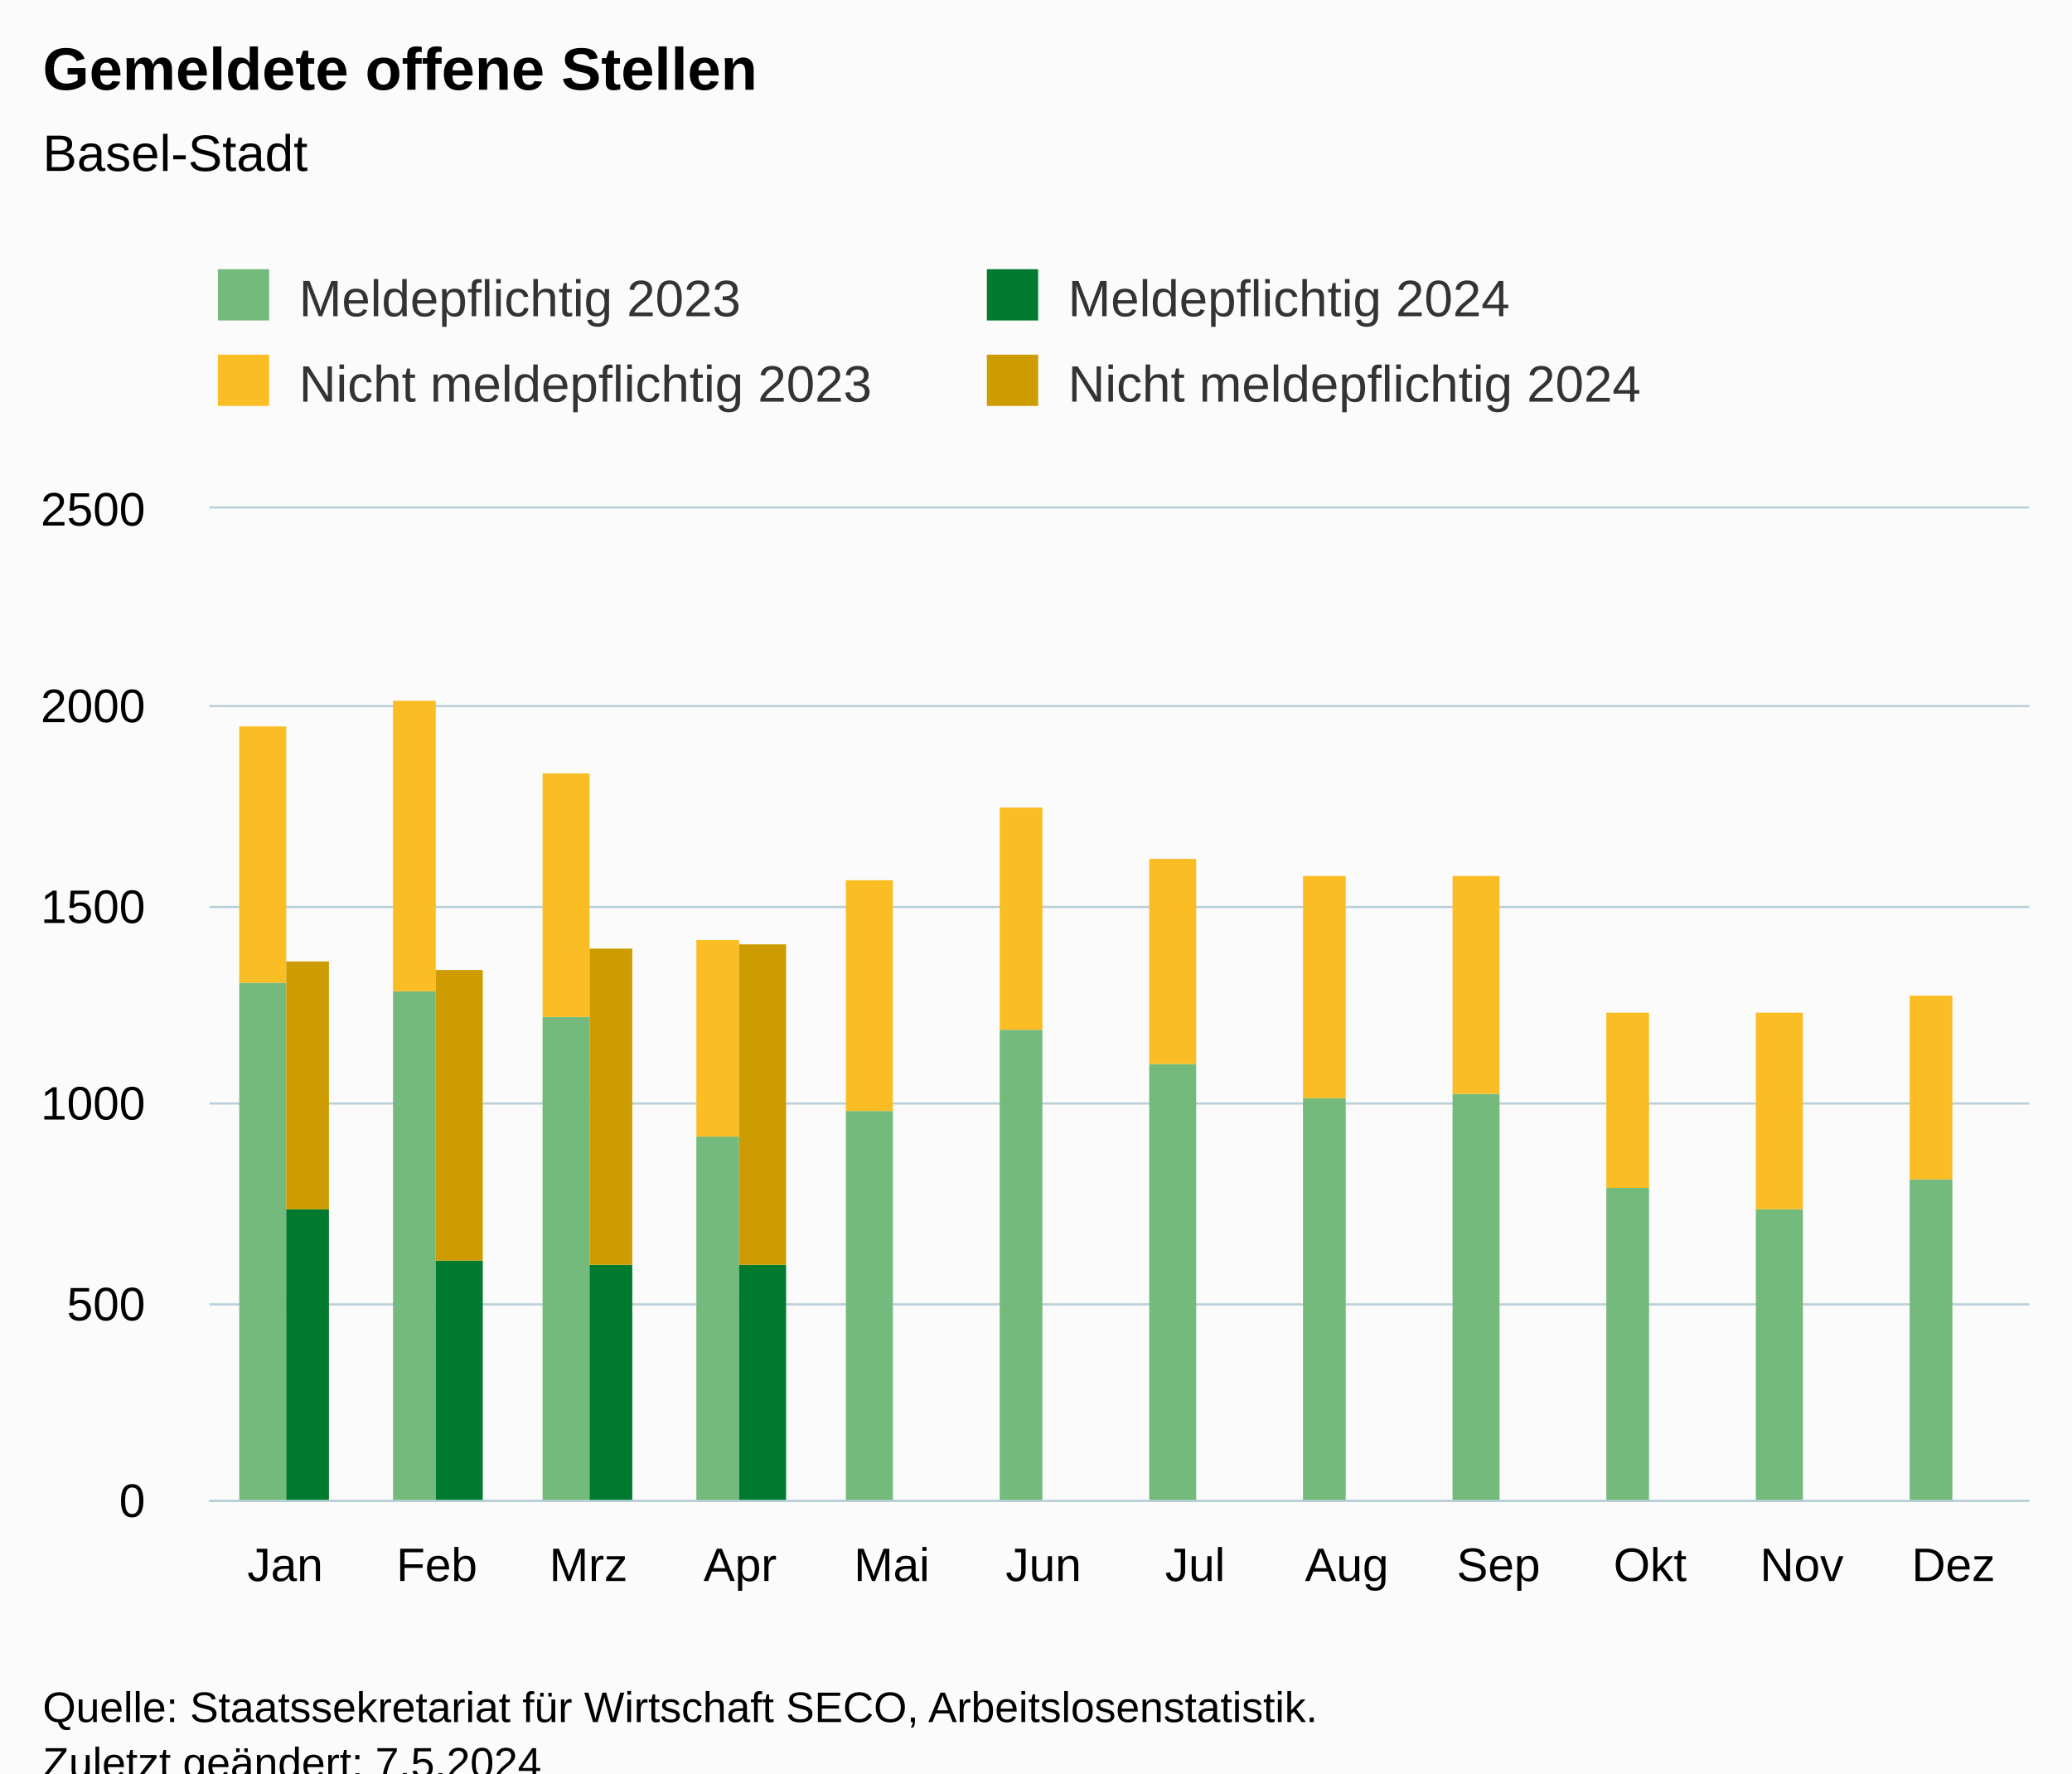
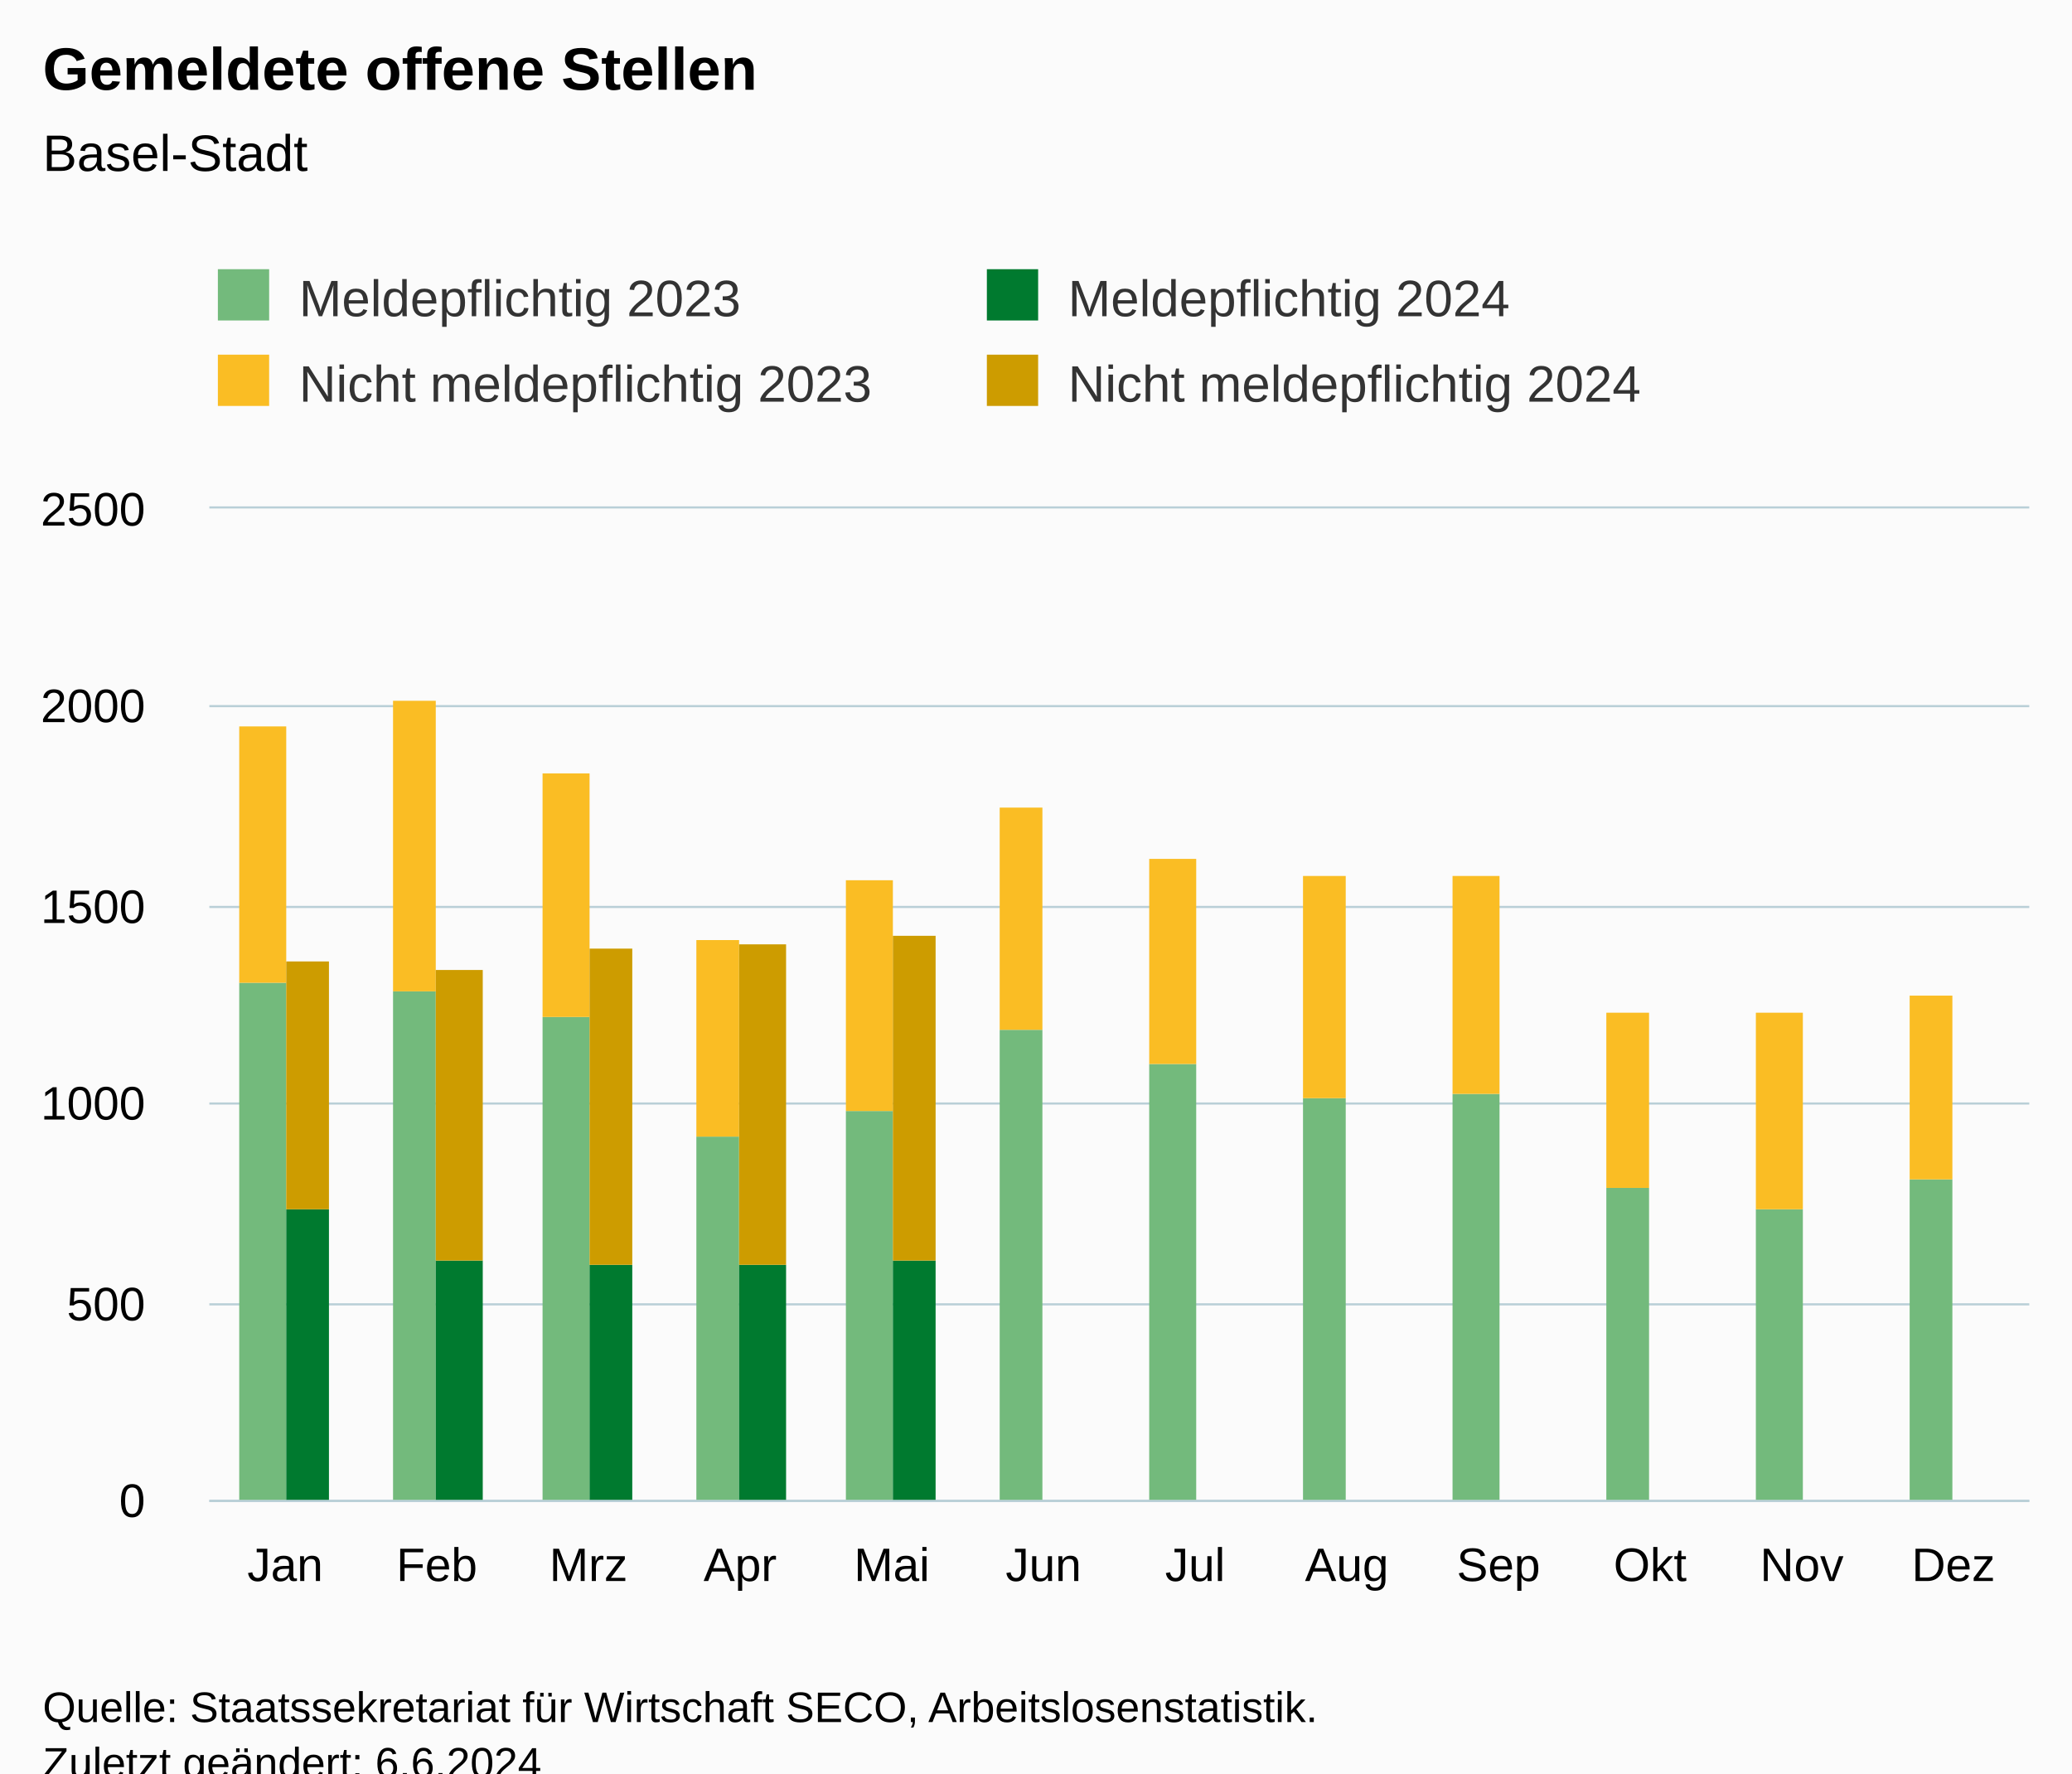
<svg xmlns="http://www.w3.org/2000/svg" version="1.1" class="highcharts-root" style="font-family:Arial;font-size:12px;" viewBox="0 0 485 415">
  <defs>
-     <clipPath id="highcharts-2jbk7b8-55-">
+     <clipPath id="highcharts-41wiafy-55-">
      <rect x="0" y="0" width="426" height="232" fill="none" />
    </clipPath>
-     <clipPath id="highcharts-2jbk7b8-68-">
+     <clipPath id="highcharts-41wiafy-68-">
      <rect x="0" y="0" width="426" height="232" fill="none" />
    </clipPath>
-     <clipPath id="highcharts-2jbk7b8-105-">
+     <clipPath id="highcharts-41wiafy-105-">
      <rect x="49" y="119" width="426" height="232" fill="none" />
    </clipPath>
  </defs>
  <rect fill="#fbfbfb" class="highcharts-background" x="0" y="0" width="485" height="428" rx="0" ry="0" />
  <rect fill="none" class="highcharts-plot-background" x="49" y="119" width="426" height="232" />
  <g class="highcharts-pane-group" data-z-index="0" />
  <g class="highcharts-grid highcharts-xaxis-grid" data-z-index="1">
    <path fill="none" data-z-index="1" class="highcharts-grid-line" d="M 84.5 119 L 84.5 351" opacity="1" />
    <path fill="none" data-z-index="1" class="highcharts-grid-line" d="M 119.5 119 L 119.5 351" opacity="1" />
    <path fill="none" data-z-index="1" class="highcharts-grid-line" d="M 155.5 119 L 155.5 351" opacity="1" />
    <path fill="none" data-z-index="1" class="highcharts-grid-line" d="M 190.5 119 L 190.5 351" opacity="1" />
    <path fill="none" data-z-index="1" class="highcharts-grid-line" d="M 226.5 119 L 226.5 351" opacity="1" />
    <path fill="none" data-z-index="1" class="highcharts-grid-line" d="M 261.5 119 L 261.5 351" opacity="1" />
    <path fill="none" data-z-index="1" class="highcharts-grid-line" d="M 297.5 119 L 297.5 351" opacity="1" />
    <path fill="none" data-z-index="1" class="highcharts-grid-line" d="M 332.5 119 L 332.5 351" opacity="1" />
    <path fill="none" data-z-index="1" class="highcharts-grid-line" d="M 368.5 119 L 368.5 351" opacity="1" />
    <path fill="none" data-z-index="1" class="highcharts-grid-line" d="M 403.5 119 L 403.5 351" opacity="1" />
    <path fill="none" data-z-index="1" class="highcharts-grid-line" d="M 439.5 119 L 439.5 351" opacity="1" />
    <path fill="none" data-z-index="1" class="highcharts-grid-line" d="M 474.5 119 L 474.5 351" opacity="1" />
    <path fill="none" data-z-index="1" class="highcharts-grid-line" d="M 48.5 119 L 48.5 351" opacity="1" />
  </g>
  <g class="highcharts-grid highcharts-yaxis-grid" data-z-index="1">
    <path fill="none" stroke="#B9CFD7" stroke-width="0.5" data-z-index="1" class="highcharts-grid-line" d="M 49 351.25 L 475 351.25" opacity="1" />
    <path fill="none" stroke="#B9CFD7" stroke-width="0.5" data-z-index="1" class="highcharts-grid-line" d="M 49 305.25 L 475 305.25" opacity="1" />
    <path fill="none" stroke="#B9CFD7" stroke-width="0.5" data-z-index="1" class="highcharts-grid-line" d="M 49 258.25 L 475 258.25" opacity="1" />
    <path fill="none" stroke="#B9CFD7" stroke-width="0.5" data-z-index="1" class="highcharts-grid-line" d="M 49 212.25 L 475 212.25" opacity="1" />
    <path fill="none" stroke="#B9CFD7" stroke-width="0.5" data-z-index="1" class="highcharts-grid-line" d="M 49 165.25 L 475 165.25" opacity="1" />
    <path fill="none" stroke="#B9CFD7" stroke-width="0.5" data-z-index="1" class="highcharts-grid-line" d="M 49 118.75 L 475 118.75" opacity="1" />
  </g>
  <rect fill="none" class="highcharts-plot-border" data-z-index="1" x="49" y="119" width="426" height="232" />
  <g class="highcharts-axis highcharts-xaxis" data-z-index="2">
    <path fill="none" class="highcharts-axis-line" stroke="#B9CFD7" stroke-width="0.5" data-z-index="7" d="M 49 351.25 L 475 351.25" />
  </g>
  <g class="highcharts-axis highcharts-yaxis" data-z-index="2">
    <path fill="none" class="highcharts-axis-line" data-z-index="7" d="M 49 119 L 49 351" />
  </g>
  <g class="highcharts-series-group" data-z-index="3">
-     <g class="highcharts-series highcharts-series-0 highcharts-column-series" data-z-index="0.1" opacity="1" transform="translate(49,119) scale(1 1)" clip-path="url(#highcharts-2jbk7b8-68-)">
+     <g class="highcharts-series highcharts-series-0 highcharts-column-series" data-z-index="0.1" opacity="1" transform="translate(49,119) scale(1 1)" clip-path="url(#highcharts-41wiafy-68-)">
      <rect x="7" y="111" width="11" height="122" fill="rgb(115, 186, 124)" opacity="1" class="highcharts-point" />
      <rect x="43" y="113" width="10" height="120" fill="rgb(115, 186, 124)" opacity="1" class="highcharts-point" />
      <rect x="78" y="119" width="11" height="114" fill="rgb(115, 186, 124)" opacity="1" class="highcharts-point" />
      <rect x="114" y="147" width="10" height="86" fill="rgb(115, 186, 124)" opacity="1" class="highcharts-point" />
      <rect x="149" y="141" width="11" height="92" fill="rgb(115, 186, 124)" opacity="1" class="highcharts-point" />
      <rect x="185" y="122" width="10" height="111" fill="rgb(115, 186, 124)" opacity="1" class="highcharts-point" />
      <rect x="220" y="130" width="11" height="103" fill="rgb(115, 186, 124)" opacity="1" class="highcharts-point" />
      <rect x="256" y="138" width="10" height="95" fill="rgb(115, 186, 124)" opacity="1" class="highcharts-point" />
      <rect x="291" y="137" width="11" height="96" fill="rgb(115, 186, 124)" opacity="1" class="highcharts-point" />
      <rect x="327" y="159" width="10" height="74" fill="rgb(115, 186, 124)" opacity="1" class="highcharts-point" />
      <rect x="362" y="164" width="11" height="69" fill="rgb(115, 186, 124)" opacity="1" class="highcharts-point" />
      <rect x="398" y="157" width="10" height="76" fill="rgb(115, 186, 124)" opacity="1" class="highcharts-point" />
    </g>
    <g class="highcharts-markers highcharts-series-0 highcharts-column-series" data-z-index="0.1" opacity="1" transform="translate(49,119) scale(1 1)" clip-path="none" />
-     <g class="highcharts-series highcharts-series-1 highcharts-column-series" data-z-index="0.1" opacity="1" transform="translate(49,119) scale(1 1)" clip-path="url(#highcharts-2jbk7b8-68-)">
+     <g class="highcharts-series highcharts-series-1 highcharts-column-series" data-z-index="0.1" opacity="1" transform="translate(49,119) scale(1 1)" clip-path="url(#highcharts-41wiafy-68-)">
      <rect x="7" y="51" width="11" height="60" fill="rgb(250, 189, 36)" opacity="1" class="highcharts-point" />
      <rect x="43" y="45" width="10" height="68" fill="rgb(250, 189, 36)" opacity="1" class="highcharts-point" />
      <rect x="78" y="62" width="11" height="57" fill="rgb(250, 189, 36)" opacity="1" class="highcharts-point" />
      <rect x="114" y="101" width="10" height="46" fill="rgb(250, 189, 36)" opacity="1" class="highcharts-point" />
      <rect x="149" y="87" width="11" height="54" fill="rgb(250, 189, 36)" opacity="1" class="highcharts-point" />
      <rect x="185" y="70" width="10" height="52" fill="rgb(250, 189, 36)" opacity="1" class="highcharts-point" />
      <rect x="220" y="82" width="11" height="48" fill="rgb(250, 189, 36)" opacity="1" class="highcharts-point" />
      <rect x="256" y="86" width="10" height="52" fill="rgb(250, 189, 36)" opacity="1" class="highcharts-point" />
      <rect x="291" y="86" width="11" height="51" fill="rgb(250, 189, 36)" opacity="1" class="highcharts-point" />
      <rect x="327" y="118" width="10" height="41" fill="rgb(250, 189, 36)" opacity="1" class="highcharts-point" />
      <rect x="362" y="118" width="11" height="46" fill="rgb(250, 189, 36)" opacity="1" class="highcharts-point" />
      <rect x="398" y="114" width="10" height="43" fill="rgb(250, 189, 36)" opacity="1" class="highcharts-point" />
    </g>
    <g class="highcharts-markers highcharts-series-1 highcharts-column-series" data-z-index="0.1" opacity="1" transform="translate(49,119) scale(1 1)" clip-path="none" />
-     <g class="highcharts-series highcharts-series-2 highcharts-column-series" data-z-index="0.1" opacity="1" transform="translate(49,119) scale(1 1)" clip-path="url(#highcharts-2jbk7b8-68-)">
+     <g class="highcharts-series highcharts-series-2 highcharts-column-series" data-z-index="0.1" opacity="1" transform="translate(49,119) scale(1 1)" clip-path="url(#highcharts-41wiafy-68-)">
      <rect x="18" y="164" width="10" height="69" fill="rgb(0, 122, 47)" opacity="1" class="highcharts-point" />
      <rect x="53" y="176" width="11" height="57" fill="rgb(0, 122, 47)" opacity="1" class="highcharts-point" />
      <rect x="89" y="177" width="10" height="56" fill="rgb(0, 122, 47)" opacity="1" class="highcharts-point" />
      <rect x="124" y="177" width="11" height="56" fill="rgb(0, 122, 47)" opacity="1" class="highcharts-point" />
+       <rect x="160" y="176" width="10" height="57" fill="rgb(0, 122, 47)" opacity="1" class="highcharts-point" />
    </g>
    <g class="highcharts-markers highcharts-series-2 highcharts-column-series" data-z-index="0.1" opacity="1" transform="translate(49,119) scale(1 1)" clip-path="none" />
-     <g class="highcharts-series highcharts-series-3 highcharts-column-series" data-z-index="0.1" opacity="1" transform="translate(49,119) scale(1 1)" clip-path="url(#highcharts-2jbk7b8-68-)">
+     <g class="highcharts-series highcharts-series-3 highcharts-column-series" data-z-index="0.1" opacity="1" transform="translate(49,119) scale(1 1)" clip-path="url(#highcharts-41wiafy-68-)">
      <rect x="18" y="106" width="10" height="58" fill="rgb(205, 156, 0)" opacity="1" class="highcharts-point" />
      <rect x="53" y="108" width="11" height="68" fill="rgb(205, 156, 0)" opacity="1" class="highcharts-point" />
      <rect x="89" y="103" width="10" height="74" fill="rgb(205, 156, 0)" opacity="1" class="highcharts-point" />
      <rect x="124" y="102" width="11" height="75" fill="rgb(205, 156, 0)" opacity="1" class="highcharts-point" />
+       <rect x="160" y="100" width="10" height="76" fill="rgb(205, 156, 0)" opacity="1" class="highcharts-point" />
    </g>
    <g class="highcharts-markers highcharts-series-3 highcharts-column-series" data-z-index="0.1" opacity="1" transform="translate(49,119) scale(1 1)" clip-path="none" />
  </g>
  <text x="10" text-anchor="start" class="highcharts-title" data-z-index="4" style="color:#000000;font-size:14px;font-weight:bold;fill:#000000;" y="21">
    <tspan>Gemeldete offene Stellen</tspan>
  </text>
  <text x="10" text-anchor="start" class="highcharts-subtitle" data-z-index="4" style="color:#000000;font-size:12px;font-weight:normal;fill:#000000;" y="40">
    <tspan>Basel-Stadt</tspan>
  </text>
  <text x="10" text-anchor="start" class="highcharts-caption" data-z-index="4" style="color:#666666;fill:#666666;" y="385" />
  <g class="highcharts-legend" data-z-index="7" transform="translate(41,56)">
    <rect fill="none" class="highcharts-legend-box" rx="0" ry="0" x="0" y="0" width="356" height="51" visibility="visible" />
    <g data-z-index="1">
      <g>
        <g class="highcharts-legend-item highcharts-column-series highcharts-color-undefined highcharts-series-0" data-z-index="1" transform="translate(8,3)">
          <text x="21" style="color:#333333;cursor:pointer;font-size:12px;font-weight:normal;fill:#333333;" text-anchor="start" data-z-index="2" y="15">
            <tspan>Meldepflichtig 2023</tspan>
          </text>
          <rect x="2" y="4" width="12" height="12" fill="rgb(115, 186, 124)" class="highcharts-point" data-z-index="3" />
        </g>
        <g class="highcharts-legend-item highcharts-column-series highcharts-color-undefined highcharts-series-2" data-z-index="1" transform="translate(188,3)">
          <text x="21" y="15" style="color:#333333;cursor:pointer;font-size:12px;font-weight:normal;fill:#333333;" text-anchor="start" data-z-index="2">
            <tspan>Meldepflichtig 2024</tspan>
          </text>
          <rect x="2" y="4" width="12" height="12" fill="rgb(0, 122, 47)" class="highcharts-point" data-z-index="3" />
        </g>
        <g class="highcharts-legend-item highcharts-column-series highcharts-color-undefined highcharts-series-1" data-z-index="1" transform="translate(8,23)">
          <text x="21" y="15" style="color:#333333;cursor:pointer;font-size:12px;font-weight:normal;fill:#333333;" text-anchor="start" data-z-index="2">
            <tspan>Nicht meldepflichtig 2023</tspan>
          </text>
          <rect x="2" y="4" width="12" height="12" fill="rgb(250, 189, 36)" class="highcharts-point" data-z-index="3" />
        </g>
        <g class="highcharts-legend-item highcharts-column-series highcharts-color-undefined highcharts-series-3" data-z-index="1" transform="translate(188,23)">
          <text x="21" y="15" style="color:#333333;cursor:pointer;font-size:12px;font-weight:normal;fill:#333333;" text-anchor="start" data-z-index="2">
            <tspan>Nicht meldepflichtig 2024</tspan>
          </text>
          <rect x="2" y="4" width="12" height="12" fill="rgb(205, 156, 0)" class="highcharts-point" data-z-index="3" />
        </g>
      </g>
    </g>
  </g>
  <g class="highcharts-axis-labels highcharts-xaxis-labels" data-z-index="7">
    <text x="66.75" style="color:#000000;cursor:default;font-size:11px;fill:#000000;" text-anchor="middle" transform="translate(0,0)" y="370" opacity="1">Jan</text>
    <text x="102.25" style="color:#000000;cursor:default;font-size:11px;fill:#000000;" text-anchor="middle" transform="translate(0,0)" y="370" opacity="1">Feb</text>
    <text x="137.75" style="color:#000000;cursor:default;font-size:11px;fill:#000000;" text-anchor="middle" transform="translate(0,0)" y="370" opacity="1">Mrz</text>
    <text x="173.25" style="color:#000000;cursor:default;font-size:11px;fill:#000000;" text-anchor="middle" transform="translate(0,0)" y="370" opacity="1">Apr</text>
    <text x="208.75" style="color:#000000;cursor:default;font-size:11px;fill:#000000;" text-anchor="middle" transform="translate(0,0)" y="370" opacity="1">Mai</text>
    <text x="244.25" style="color:#000000;cursor:default;font-size:11px;fill:#000000;" text-anchor="middle" transform="translate(0,0)" y="370" opacity="1">Jun</text>
    <text x="279.75" style="color:#000000;cursor:default;font-size:11px;fill:#000000;" text-anchor="middle" transform="translate(0,0)" y="370" opacity="1">Jul</text>
    <text x="315.25" style="color:#000000;cursor:default;font-size:11px;fill:#000000;" text-anchor="middle" transform="translate(0,0)" y="370" opacity="1">Aug</text>
    <text x="350.75" style="color:#000000;cursor:default;font-size:11px;fill:#000000;" text-anchor="middle" transform="translate(0,0)" y="370" opacity="1">Sep</text>
    <text x="386.25" style="color:#000000;cursor:default;font-size:11px;fill:#000000;" text-anchor="middle" transform="translate(0,0)" y="370" opacity="1">Okt</text>
    <text x="421.75" style="color:#000000;cursor:default;font-size:11px;fill:#000000;" text-anchor="middle" transform="translate(0,0)" y="370" opacity="1">Nov</text>
    <text x="457.25" style="color:#000000;cursor:default;font-size:11px;fill:#000000;" text-anchor="middle" transform="translate(0,0)" y="370" opacity="1">Dez</text>
  </g>
  <g class="highcharts-axis-labels highcharts-yaxis-labels" data-z-index="7">
    <text x="34" style="color:#000000;cursor:default;font-size:11px;fill:#000000;" text-anchor="end" transform="translate(0,0)" y="355" opacity="1">0</text>
    <text x="34" style="color:#000000;cursor:default;font-size:11px;fill:#000000;" text-anchor="end" transform="translate(0,0)" y="309" opacity="1">500</text>
    <text x="34" style="color:#000000;cursor:default;font-size:11px;fill:#000000;" text-anchor="end" transform="translate(0,0)" y="262" opacity="1">1000</text>
    <text x="34" style="color:#000000;cursor:default;font-size:11px;fill:#000000;" text-anchor="end" transform="translate(0,0)" y="216" opacity="1">1500</text>
    <text x="34" style="color:#000000;cursor:default;font-size:11px;fill:#000000;" text-anchor="end" transform="translate(0,0)" y="169" opacity="1">2000</text>
    <text x="34" style="color:#000000;cursor:default;font-size:11px;fill:#000000;" text-anchor="end" transform="translate(0,0)" y="123" opacity="1">2500</text>
  </g>
  <text x="10" class="highcharts-credits" text-anchor="start" data-z-index="8" style="cursor:default;color:#000000;font-size:10px;fill:#000000;" y="403">
    <tspan>Quelle: Staatssekretariat für Wirtschaft SECO, Arbeitslosenstatistik.</tspan>
-     <tspan x="10" dy="13">Zuletzt geändert: 7.5.2024</tspan>
+     <tspan x="10" dy="13">Zuletzt geändert: 6.6.2024</tspan>
  </text>
-   <g class="highcharts-control-points" data-z-index="99" clip-path="url(#highcharts-2jbk7b8-105-)" />
+   <g class="highcharts-control-points" data-z-index="99" clip-path="url(#highcharts-41wiafy-105-)" />
</svg>
